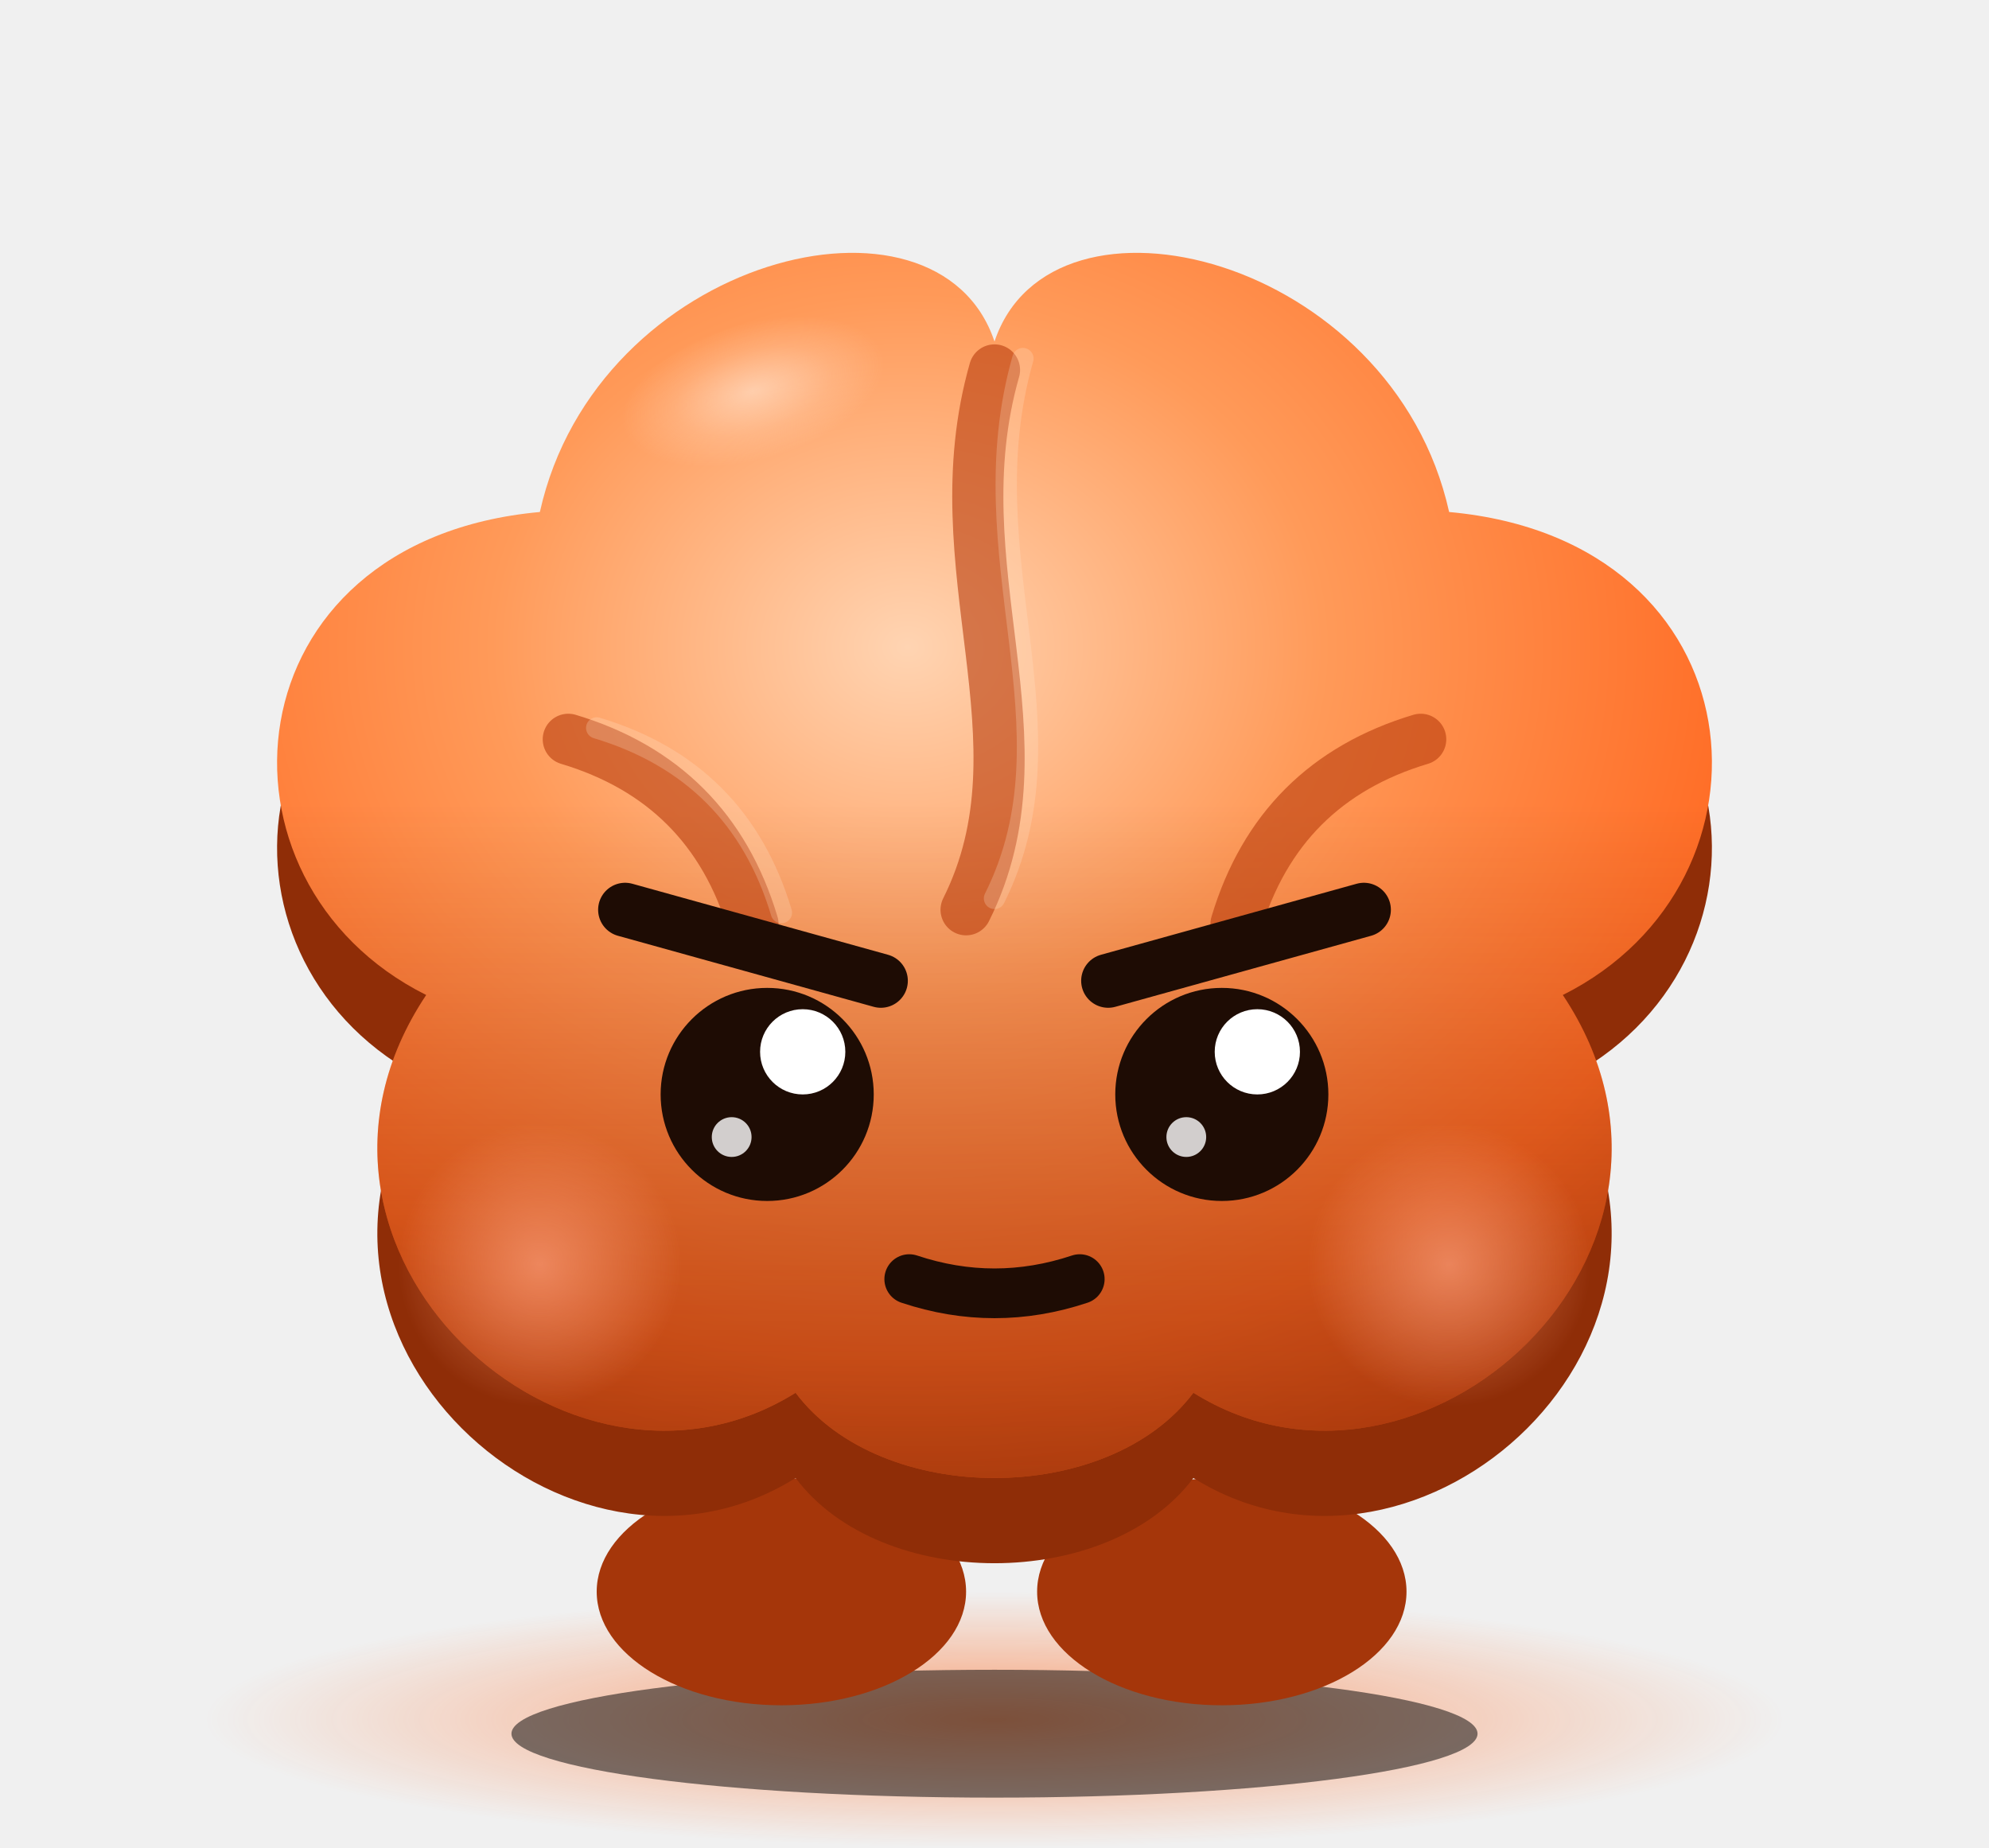
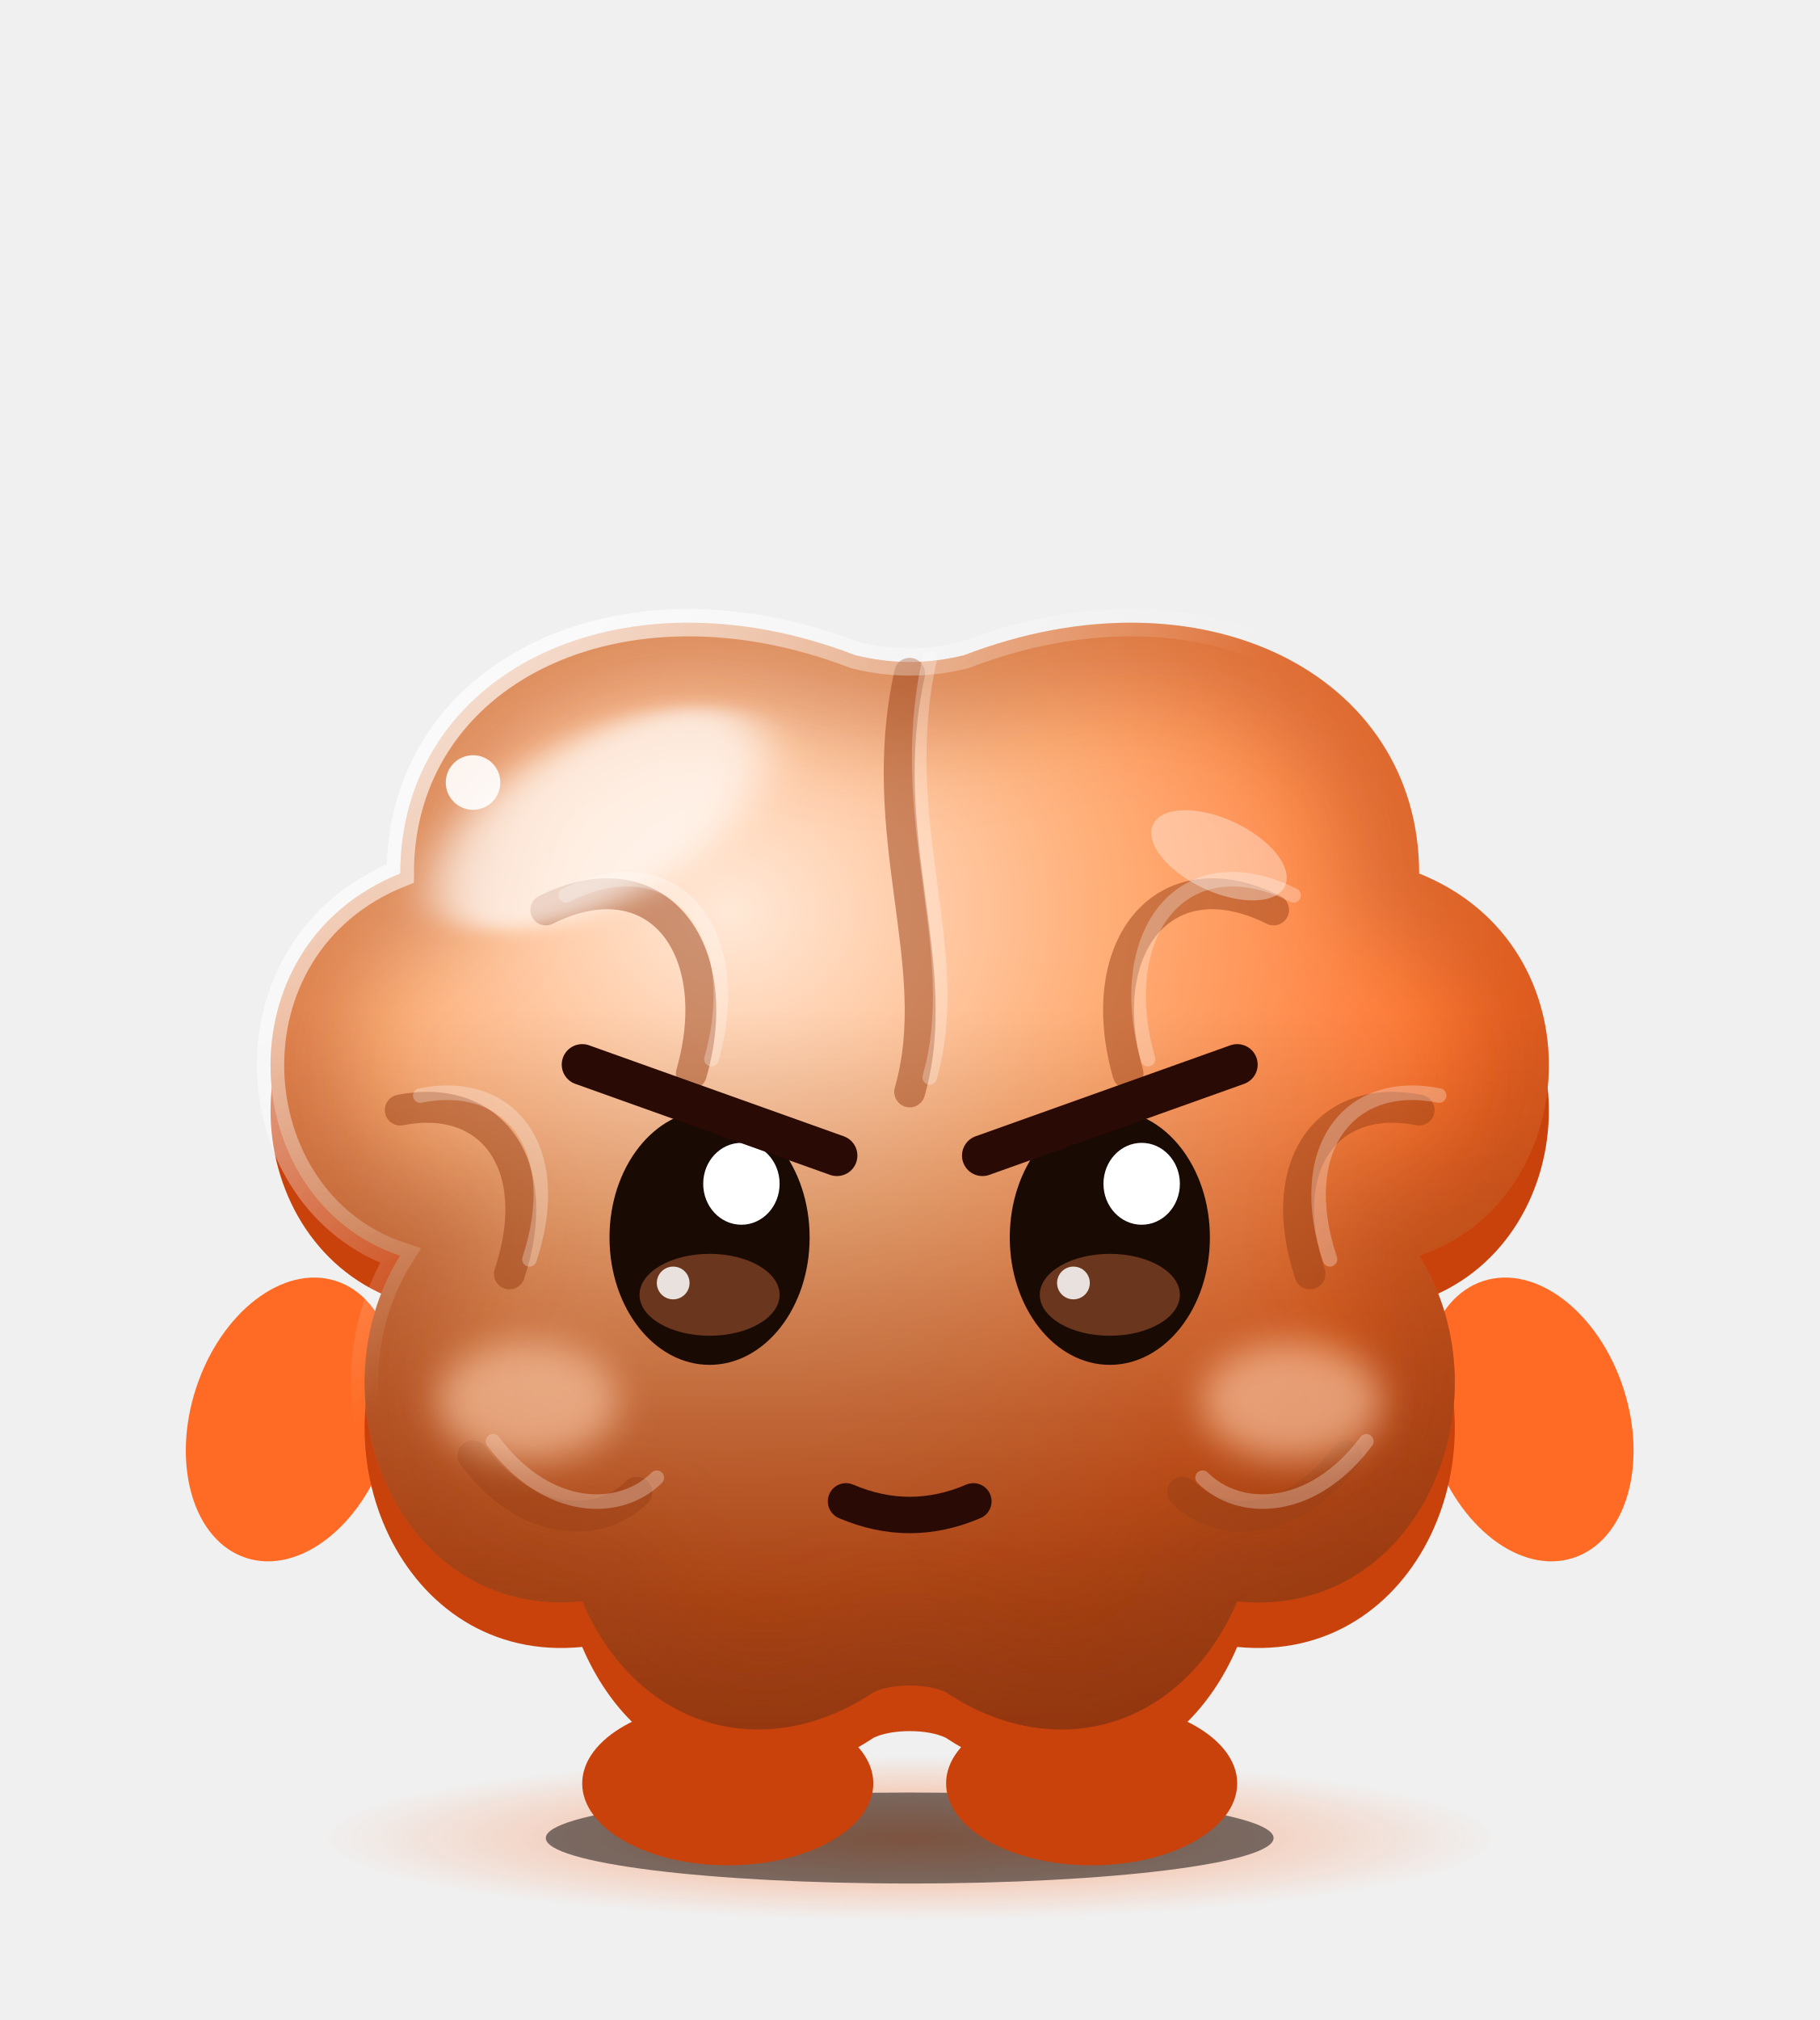
- <svg xmlns="http://www.w3.org/2000/svg" viewBox="0 0 140 130" width="240" height="223" aria-hidden="true">
+ <svg xmlns="http://www.w3.org/2000/svg" viewBox="0 -38 200 222" width="400" height="444" role="img" aria-label="Brainy, focused">
  <defs>
-     <clipPath id="clfocused">
-       <path d="M30 70C14 62 16 38 38 36C42 18 66 12 70 24C74 12 98 18 102 36C124 38 126 62 110 70C122 88 100 108 84 98C78 106 62 106 56 98C40 108 18 88 30 70Z" />
-     </clipPath>
-     <radialGradient id="axfocused" cx=".44" cy=".32" r=".82">
-       <stop offset="0" stop-color="#FFD4B2" />
-       <stop offset=".35" stop-color="#FF9A59" />
-       <stop offset=".72" stop-color="#FF6B24" />
+     <radialGradient id="bmfocused" cx=".36" cy=".26" r=".95">
+       <stop offset="0" stop-color="#FFE9D8" />
+       <stop offset=".3" stop-color="#FFB07A" />
+       <stop offset=".65" stop-color="#FF6B24" />
      <stop offset="1" stop-color="#C9420C" />
    </radialGradient>
-     <linearGradient id="sxfocused" x1="0" y1=".45" x2="0" y2="1">
-       <stop offset="0" stop-color="#7A2204" stop-opacity="0" />
-       <stop offset="1" stop-color="#7A2204" stop-opacity=".52" />
+     <linearGradient id="smfocused" x1="0" y1=".35" x2="0" y2="1">
+       <stop offset="0" stop-color="#000" stop-opacity="0" />
+       <stop offset="1" stop-color="#3A0F00" stop-opacity=".5" />
    </linearGradient>
-     <radialGradient id="gxfocused">
-       <stop offset="0" stop-color="#FFF4EA" stop-opacity=".52" />
-       <stop offset=".6" stop-color="#FFF4EA" stop-opacity=".16" />
-       <stop offset="1" stop-color="#FFF4EA" stop-opacity="0" />
-     </radialGradient>
-     <radialGradient id="cxfocused">
-       <stop offset="0" stop-color="#FFA685" stop-opacity=".62" />
-       <stop offset="1" stop-color="#FFA685" stop-opacity="0" />
-     </radialGradient>
-     <radialGradient id="kxfocused">
-       <stop offset="0" stop-color="#FF6B24" stop-opacity=".6" />
+     <linearGradient id="rmfocused" x1="0" y1="0" x2="1" y2="1">
+       <stop offset="0" stop-color="#fff" stop-opacity=".95" />
+       <stop offset=".4" stop-color="#fff" stop-opacity="0" />
+     </linearGradient>
+     <radialGradient id="omfocused">
+       <stop offset="0" stop-color="#FF6B24" stop-opacity=".55" />
      <stop offset="1" stop-color="#FF6B24" stop-opacity="0" />
    </radialGradient>
+     <radialGradient id="amfocused">
+       <stop offset="0" stop-color="#FFD76A" stop-opacity=".5" />
+       <stop offset="1" stop-color="#FFD76A" stop-opacity="0" />
+     </radialGradient>
+     <clipPath id="cmfocused">
+       <path d="M44 100C26 94 24 66 44 58C44 36 68 24 94 34C98 35 102 35 106 34C132 24 156 36 156 58C176 66 174 94 156 100C166 116 156 140 136 138C130 152 116 156 104 148C102 147 98 147 96 148C84 156 70 152 64 138C44 140 34 116 44 100Z" />
+     </clipPath>
+     <filter id="fmfocused" x="-20%" y="-20%" width="140%" height="140%">
+       <feGaussianBlur stdDeviation="5" />
+     </filter>
+     <filter id="hmfocused" x="-30%" y="-30%" width="160%" height="160%">
+       <feGaussianBlur stdDeviation="2" />
+     </filter>
  </defs>
-   <ellipse cx="70" cy="121" rx="56" ry="9" fill="url(#kxfocused)" />
-   <ellipse cx="70" cy="122" rx="34" ry="4.5" fill="#000" opacity=".5" />
-   <g class="mb">
-     <ellipse cx="55" cy="112" rx="13" ry="8" fill="#A5360A" />
-     <ellipse cx="86" cy="112" rx="13" ry="8" fill="#A5360A" />
-     <path d="M30 70C14 62 16 38 38 36C42 18 66 12 70 24C74 12 98 18 102 36C124 38 126 62 110 70C122 88 100 108 84 98C78 106 62 106 56 98C40 108 18 88 30 70Z" fill="#8F2D07" transform="translate(0,6)" />
-     <path d="M30 70C14 62 16 38 38 36C42 18 66 12 70 24C74 12 98 18 102 36C124 38 126 62 110 70C122 88 100 108 84 98C78 106 62 106 56 98C40 108 18 88 30 70Z" fill="url(#axfocused)" />
-     <path d="M30 70C14 62 16 38 38 36C42 18 66 12 70 24C74 12 98 18 102 36C124 38 126 62 110 70C122 88 100 108 84 98C78 106 62 106 56 98C40 108 18 88 30 70Z" fill="url(#sxfocused)" />
-     <g clip-path="url(#clfocused)">
-       <ellipse cx="53" cy="27.5" rx="9.5" ry="4.8" transform="rotate(-16 53 27.5)" fill="url(#gxfocused)" />
-       <g stroke-linecap="round" fill="none">
-         <g stroke="#B93C0C" stroke-width="3.6" opacity=".6">
-           <path d="M70 26C66 40 74 52 68 64" />
-           <path d="M40 52q10 3 13 13" />
-           <path d="M100 52q-10 3-13 13" />
-         </g>
-         <g stroke="#FFE4CE" stroke-width="1.5" opacity=".24" transform="translate(2,-0.8)">
-           <path d="M70 26C66 40 74 52 68 64" />
-           <path d="M40 52q10 3 13 13" />
-         </g>
+   <ellipse cx="100" cy="164" rx="64" ry="9" fill="url(#omfocused)" />
+   <ellipse cx="100" cy="164" rx="40" ry="5" fill="#000" opacity=".5" />
+   <g>
+     <ellipse cx="80" cy="158" rx="16" ry="9" fill="#C9420C" />
+     <ellipse cx="120" cy="158" rx="16" ry="9" fill="#C9420C" />
+     <ellipse cx="32" cy="118" rx="11" ry="16" transform="rotate(18 32 118)" fill="#FF6B24" />
+     <ellipse cx="168" cy="118" rx="11" ry="16" transform="rotate(-18 168 118)" fill="#FF6B24" />
+     <path d="M44 100C26 94 24 66 44 58C44 36 68 24 94 34C98 35 102 35 106 34C132 24 156 36 156 58C176 66 174 94 156 100C166 116 156 140 136 138C130 152 116 156 104 148C102 147 98 147 96 148C84 156 70 152 64 138C44 140 34 116 44 100Z" fill="#C9420C" transform="translate(0,5)" />
+     <path d="M44 100C26 94 24 66 44 58C44 36 68 24 94 34C98 35 102 35 106 34C132 24 156 36 156 58C176 66 174 94 156 100C166 116 156 140 136 138C130 152 116 156 104 148C102 147 98 147 96 148C84 156 70 152 64 138C44 140 34 116 44 100Z" fill="url(#bmfocused)" />
+     <path d="M44 100C26 94 24 66 44 58C44 36 68 24 94 34C98 35 102 35 106 34C132 24 156 36 156 58C176 66 174 94 156 100C166 116 156 140 136 138C130 152 116 156 104 148C102 147 98 147 96 148C84 156 70 152 64 138C44 140 34 116 44 100Z" fill="url(#smfocused)" />
+     <g clip-path="url(#cmfocused)">
+       <path d="M44 100C26 94 24 66 44 58C44 36 68 24 94 34C98 35 102 35 106 34C132 24 156 36 156 58C176 66 174 94 156 100C166 116 156 140 136 138C130 152 116 156 104 148C102 147 98 147 96 148C84 156 70 152 64 138C44 140 34 116 44 100Z" fill="none" stroke="#994016" stroke-width="16" opacity=".35" filter="url(#fmfocused)" />
+     </g>
+     <g fill="none" stroke-linecap="round">
+       <g stroke="#994016" stroke-width="3.4" opacity=".5">
+         <path d="M100 36C96 54 104 68 100 82" />
+         <path d="M60 62C72 56 80 66 76 80" />
+         <path d="M44 84C54 82 60 90 56 102" />
+         <path d="M140 62C128 56 120 66 124 80" />
+         <path d="M156 84C146 82 140 90 144 102" />
+         <path d="M52 122C58 130 66 130 70 126" />
+         <path d="M148 122C142 130 134 130 130 126" />
+       </g>
+       <g stroke="#fff" stroke-width="1.6" opacity=".28" transform="translate(2.2,-1.6)">
+         <path d="M100 36C96 54 104 68 100 82" />
+         <path d="M60 62C72 56 80 66 76 80" />
+         <path d="M44 84C54 82 60 90 56 102" />
+         <path d="M140 62C128 56 120 66 124 80" />
+         <path d="M156 84C146 82 140 90 144 102" />
+         <path d="M52 122C58 130 66 130 70 126" />
+         <path d="M148 122C142 130 134 130 130 126" />
      </g>
    </g>
-     <circle cx="38" cy="89" r="10" fill="url(#cxfocused)" />
-     <circle cx="102" cy="89" r="10" fill="url(#cxfocused)" />
-     <g class="eye">
-       <circle cx="54" cy="77" r="7.5" fill="#1E0C04" />
-       <circle cx="56.5" cy="74" r="3" fill="#fff" />
-       <circle cx="51.5" cy="80" r="1.4" fill="#fff" opacity=".8" />
-       <circle cx="86" cy="77" r="7.5" fill="#1E0C04" />
-       <circle cx="88.5" cy="74" r="3" fill="#fff" />
-       <circle cx="83.5" cy="80" r="1.4" fill="#fff" opacity=".8" />
+     <path d="M44 100C26 94 24 66 44 58C44 36 68 24 94 34C98 35 102 35 106 34C132 24 156 36 156 58C176 66 174 94 156 100C166 116 156 140 136 138C130 152 116 156 104 148C102 147 98 147 96 148C84 156 70 152 64 138C44 140 34 116 44 100Z" fill="none" stroke="url(#rmfocused)" stroke-width="3" />
+     <ellipse cx="66" cy="52" rx="20" ry="9" transform="rotate(-28 66 52)" fill="#fff" opacity=".65" filter="url(#hmfocused)" />
+     <circle cx="52" cy="48" r="3" fill="#fff" opacity=".9" />
+     <ellipse cx="134" cy="56" rx="8" ry="4" transform="rotate(25 134 56)" fill="#fff" opacity=".35" />
+     <ellipse cx="58" cy="116" rx="10" ry="6.5" fill="#FFD0AF" opacity=".6" filter="url(#hmfocused)" />
+     <ellipse cx="142" cy="116" rx="10" ry="6.5" fill="#FFD0AF" opacity=".6" filter="url(#hmfocused)" />
+     <g>
+       <ellipse cx="78" cy="98" rx="11" ry="14" fill="#1A0A04" />
+       <ellipse cx="78" cy="104.3" rx="7.7" ry="4.5" fill="#FF8A4C" opacity=".35" />
+       <ellipse cx="81.5" cy="92.1" rx="4.2" ry="4.5" fill="#fff" />
+       <circle cx="74.0" cy="103.0" r="1.8" fill="#fff" opacity=".85" />
+       <ellipse cx="122" cy="98" rx="11" ry="14" fill="#1A0A04" />
+       <ellipse cx="122" cy="104.3" rx="7.7" ry="4.5" fill="#FF8A4C" opacity=".35" />
+       <ellipse cx="125.5" cy="92.1" rx="4.2" ry="4.5" fill="#fff" />
+       <circle cx="118.0" cy="103.0" r="1.8" fill="#fff" opacity=".85" />
    </g>
-     <path d="M44 64l18 5M96 64l-18 5" stroke="#1E0C04" stroke-width="3.8" stroke-linecap="round" />
-     <path d="M64 90q6 2 12 0" stroke="#1E0C04" stroke-width="3.5" stroke-linecap="round" fill="none" />
+     <path d="M64 79L92 89" stroke="#2A0A04" stroke-width="4.5" stroke-linecap="round" fill="none" />
+     <path d="M108 89L136 79" stroke="#2A0A04" stroke-width="4.5" stroke-linecap="round" fill="none" />
+     <path d="M93 127Q100 130 107 127" stroke="#2A0A04" stroke-width="4" stroke-linecap="round" fill="none" />
  </g>
</svg>
